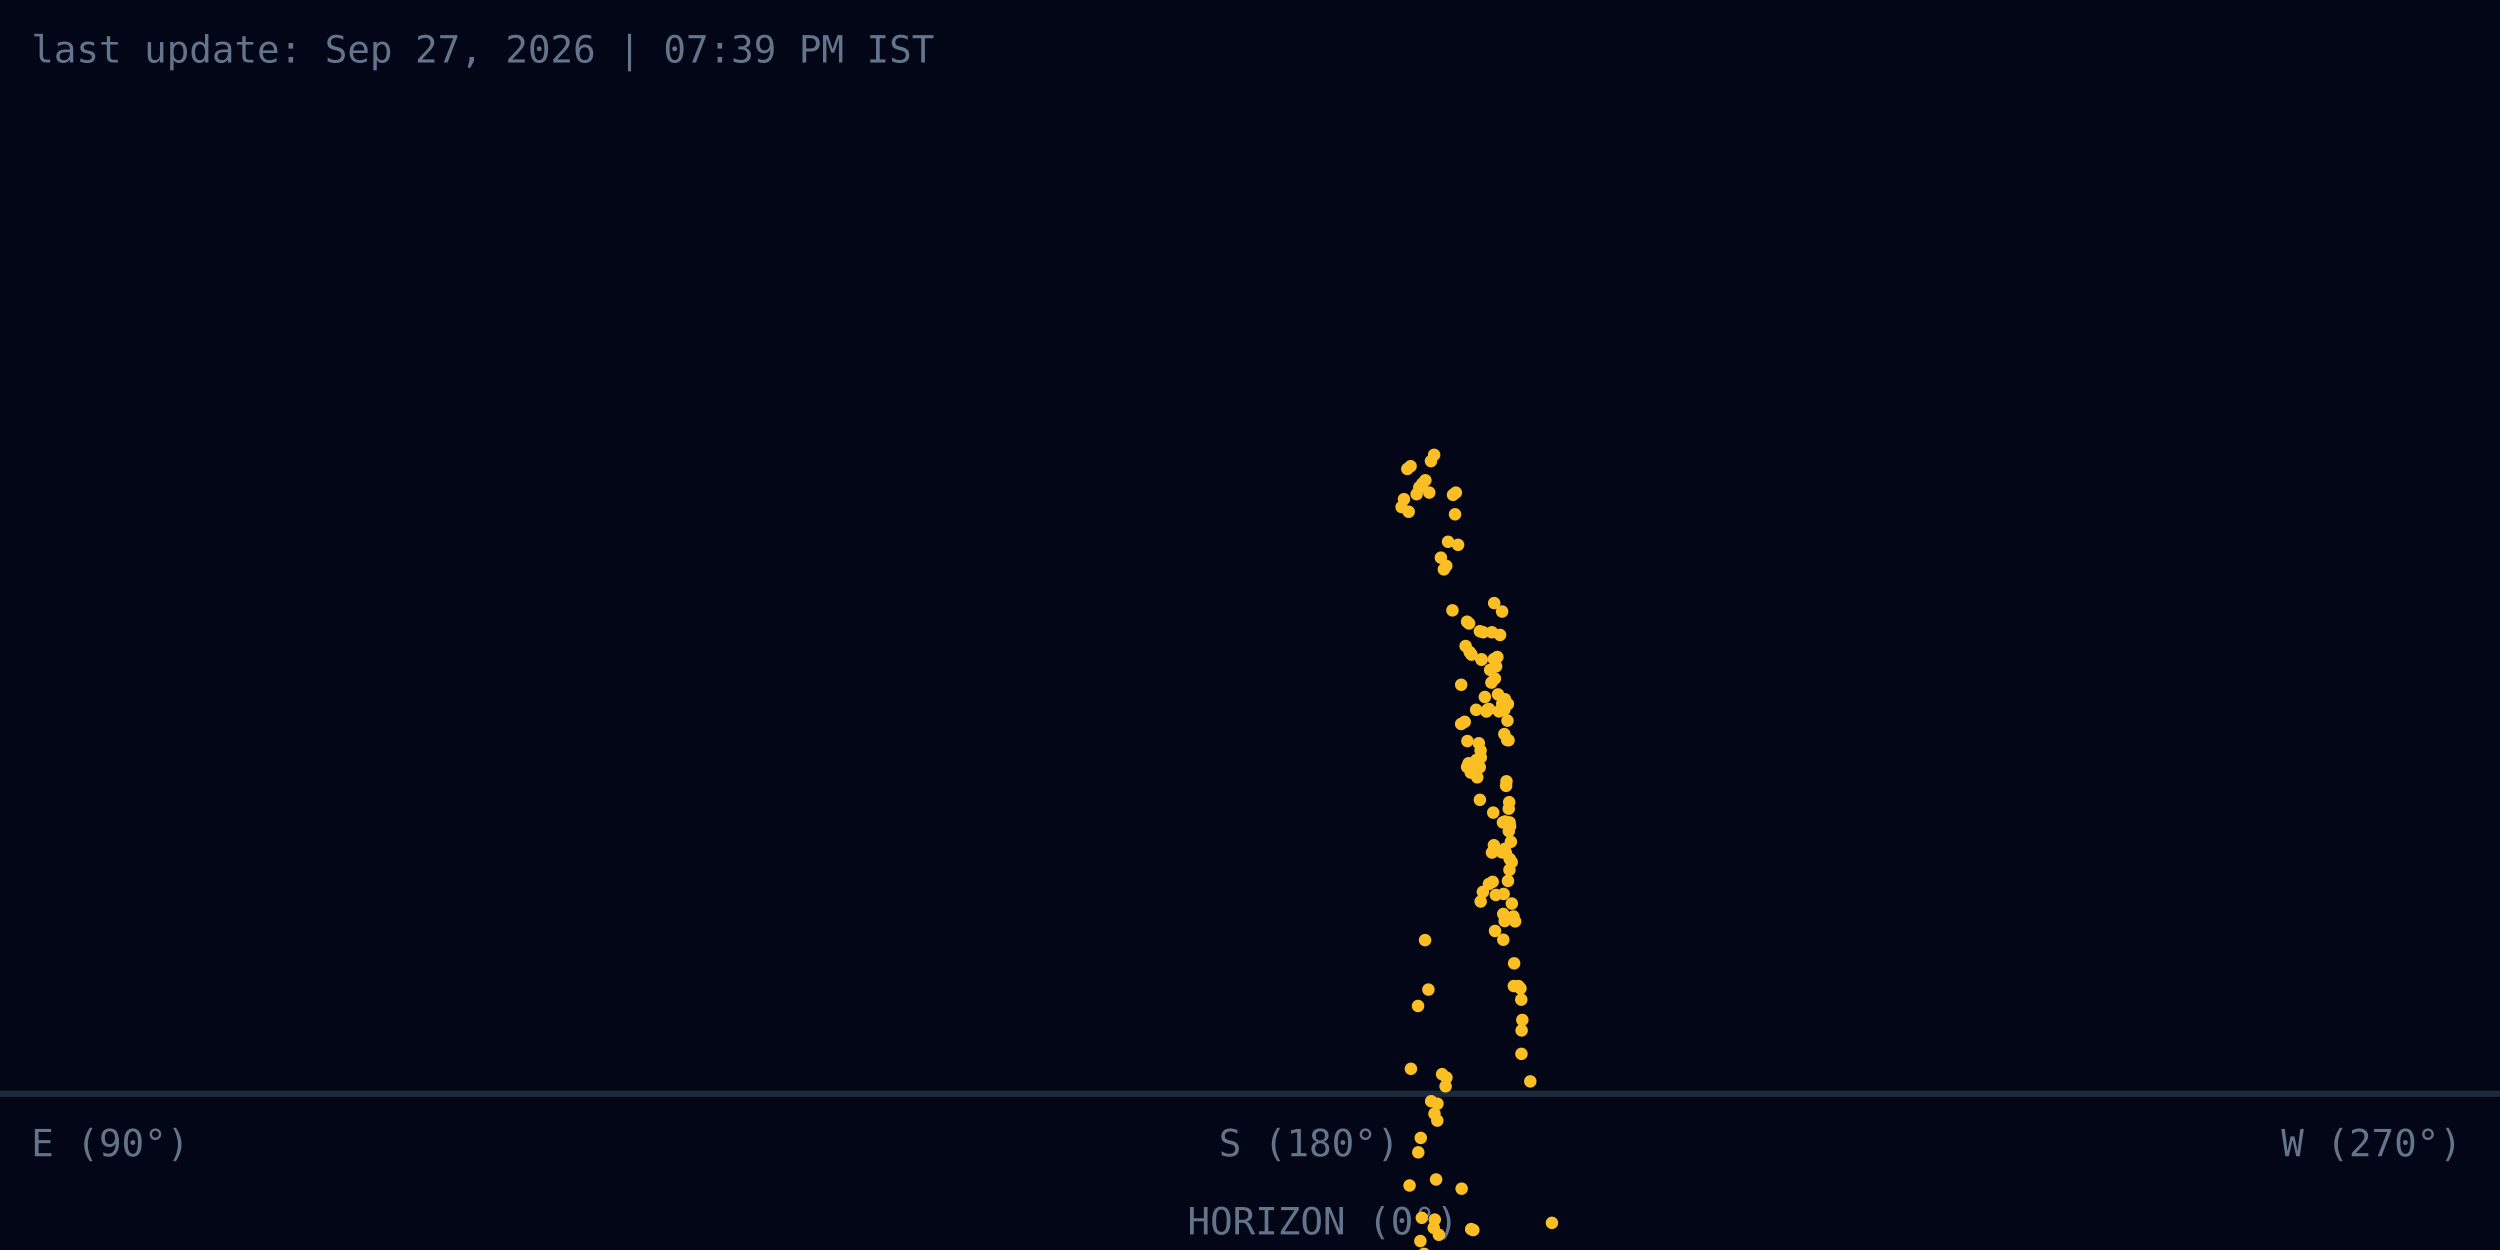
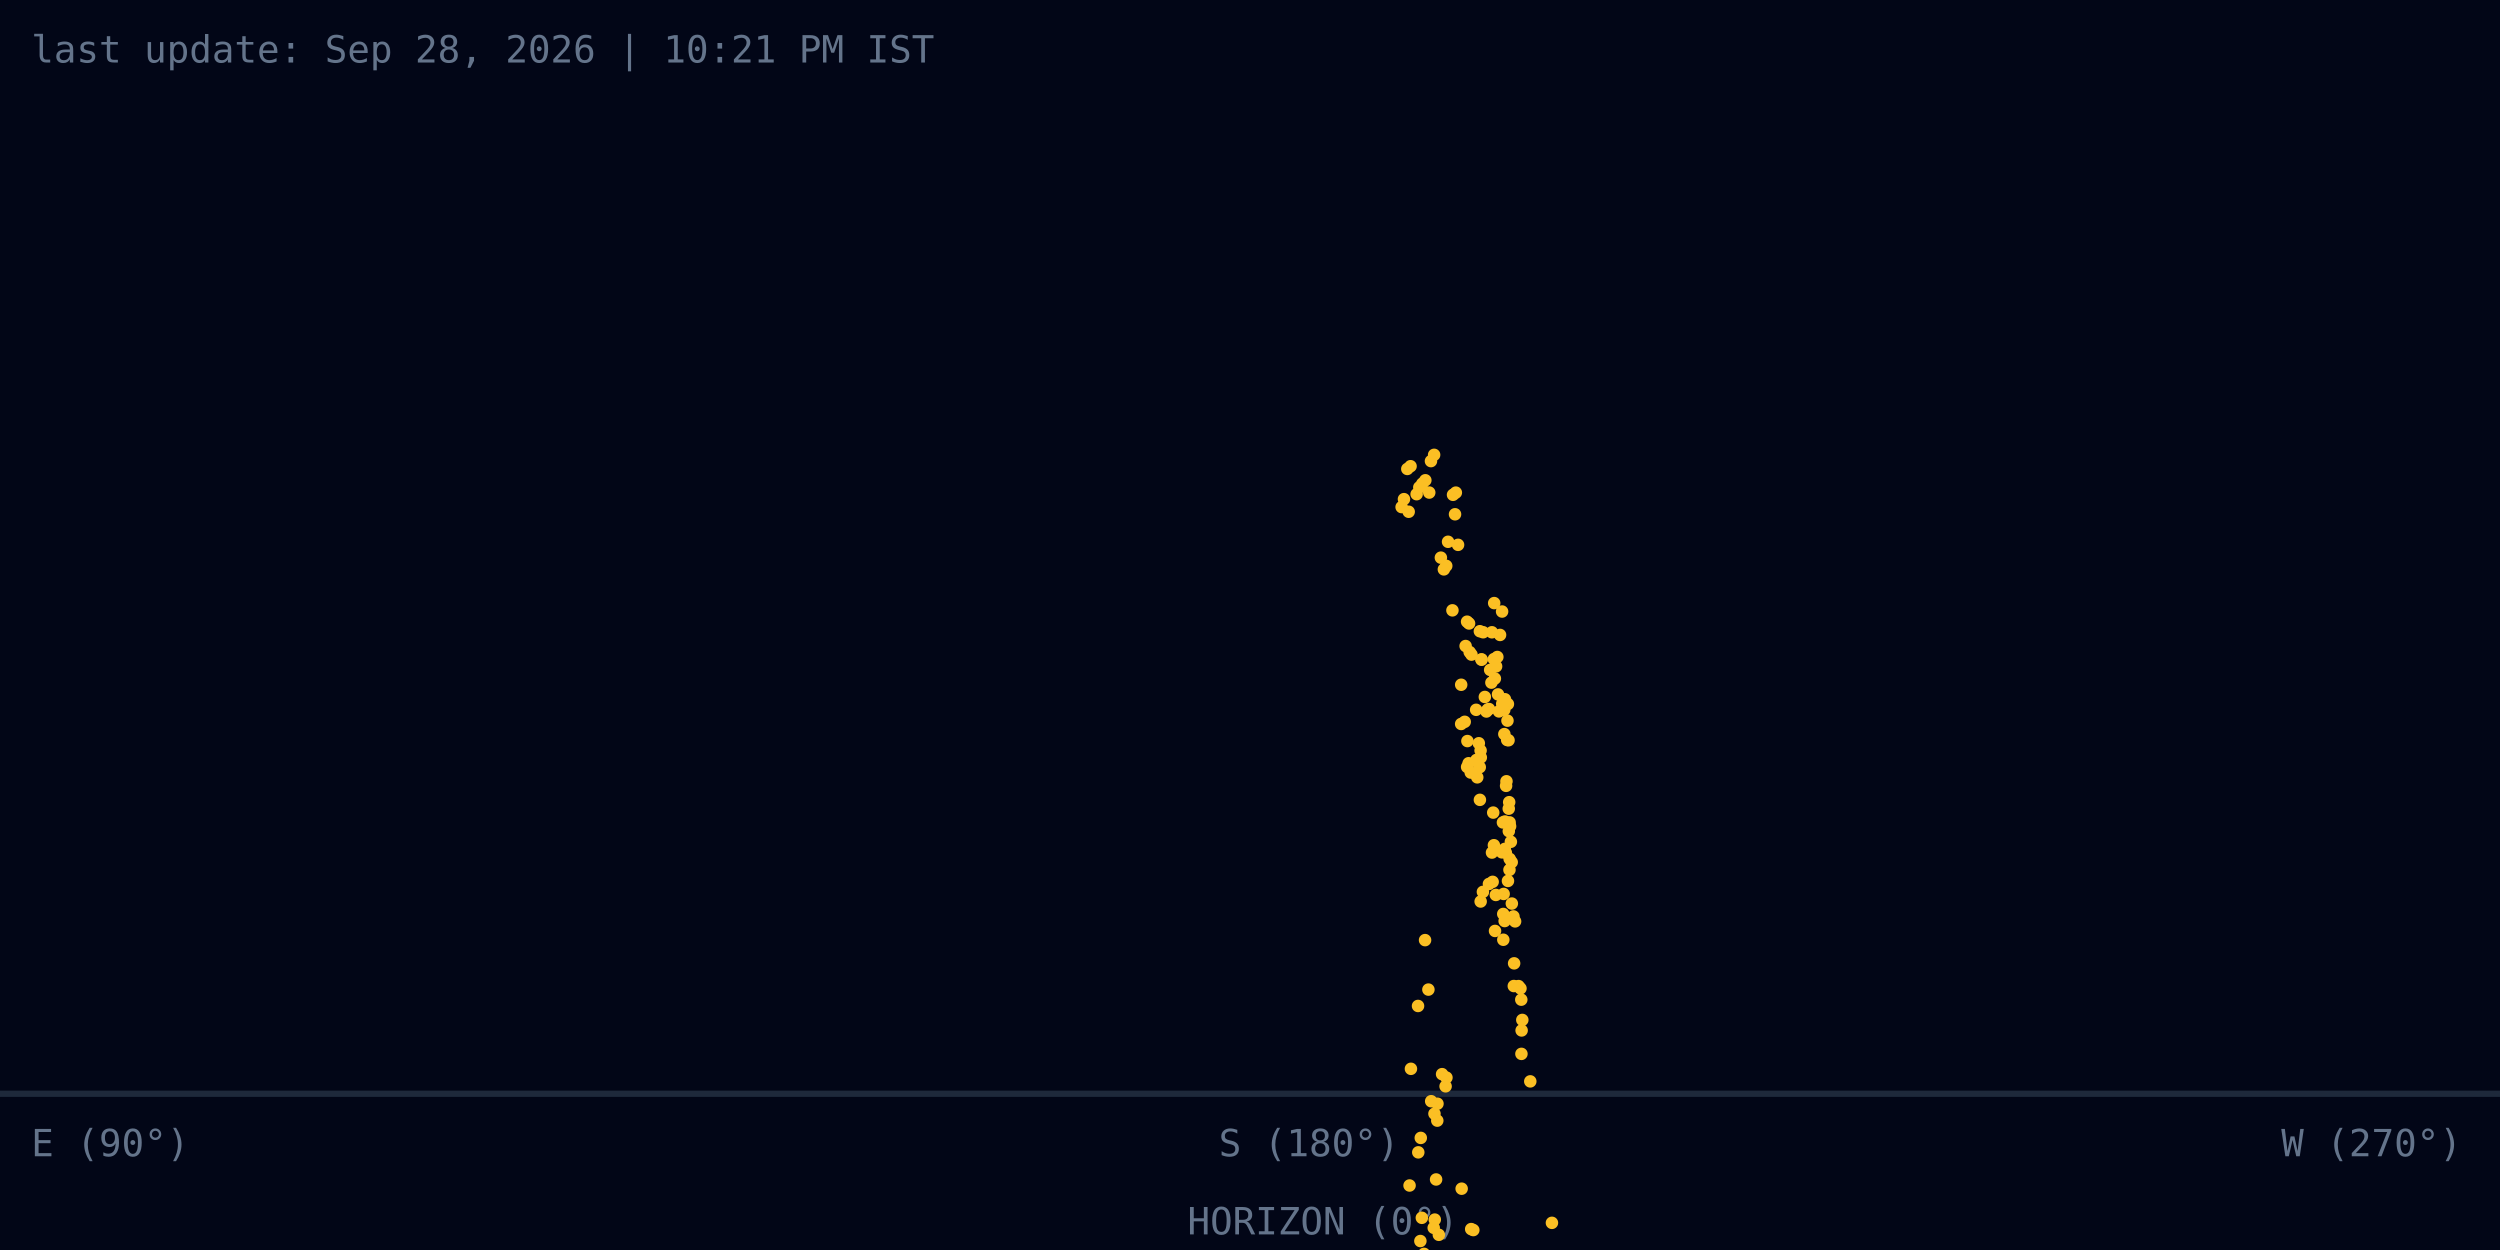
<svg xmlns="http://www.w3.org/2000/svg" width="800" height="400" viewBox="0 0 800 400">
  <rect width="800" height="400" fill="#020617" />
-   <text id="last-update" x="10" y="20" fill="#64748b" font-family="monospace">last update: Sep 27, 2026 | 07:39 PM IST</text>
+   <text id="last-update" x="10" y="20" fill="#64748b" font-family="monospace">last update: Sep 28, 2026 | 10:21 PM IST</text>
  <line x1="0" y1="350" x2="800" y2="350" stroke="#1e293b" stroke-width="2" />
  <text x="380" y="395" fill="#64748b" font-size="12" font-family="monospace">HORIZON (0°)</text>
  <text x="730" y="370" fill="#64748b" font-size="12" font-family="monospace">W (270°)</text>
  <text x="390" y="370" fill="#64748b" font-size="12" font-family="monospace">S (180°)</text>
  <text x="10" y="370" fill="#64748b" font-size="12" font-family="monospace">E (90°)</text>
  <g id="analemma-points">
    <circle cx=" 465.61" cy=" 164.57" r="2" fill="#fbbf24">
 </circle>
    <circle cx=" 467.57" cy=" 231.67" r="2" fill="#fbbf24">
 </circle>
    <circle cx=" 467.58" cy=" 219.12" r="2" fill="#fbbf24">
 </circle>
    <circle cx=" 468.71" cy=" 230.98" r="2" fill="#fbbf24">
 </circle>
    <circle cx=" 469.57" cy=" 237.14" r="2" fill="#fbbf24">
 </circle>
    <circle cx=" 469.00" cy=" 206.73" r="2" fill="#fbbf24">
 </circle>
    <circle cx=" 469.47" cy=" 198.94" r="2" fill="#fbbf24">
 </circle>
    <circle cx=" 470.10" cy=" 199.51" r="2" fill="#fbbf24">
 </circle>
    <circle cx=" 474.53" cy=" 285.41" r="2" fill="#fbbf24">
 </circle>
    <circle cx=" 472.47" cy=" 243.18" r="2" fill="#fbbf24">
 </circle>
    <circle cx=" 473.57" cy=" 255.95" r="2" fill="#fbbf24">
 </circle>
    <circle cx=" 473.22" cy=" 237.84" r="2" fill="#fbbf24">
 </circle>
    <circle cx=" 473.79" cy=" 240.17" r="2" fill="#fbbf24">
 </circle>
    <circle cx=" 473.56" cy=" 201.99" r="2" fill="#fbbf24">
 </circle>
    <circle cx=" 474.09" cy=" 210.99" r="2" fill="#fbbf24">
 </circle>
    <circle cx=" 478.41" cy=" 297.90" r="2" fill="#fbbf24">
 </circle>
    <circle cx=" 477.65" cy=" 282.19" r="2" fill="#fbbf24">
 </circle>
    <circle cx=" 477.44" cy=" 272.82" r="2" fill="#fbbf24">
 </circle>
    <circle cx=" 478.67" cy=" 286.38" r="2" fill="#fbbf24">
 </circle>
    <circle cx=" 478.05" cy=" 270.47" r="2" fill="#fbbf24">
 </circle>
    <circle cx=" 476.85" cy=" 214.37" r="2" fill="#fbbf24">
 </circle>
    <circle cx=" 477.25" cy=" 218.44" r="2" fill="#fbbf24">
 </circle>
    <circle cx=" 481.06" cy=" 300.72" r="2" fill="#fbbf24">
 </circle>
    <circle cx=" 481.04" cy=" 292.47" r="2" fill="#fbbf24">
 </circle>
    <circle cx=" 481.49" cy=" 294.73" r="2" fill="#fbbf24">
 </circle>
    <circle cx=" 481.17" cy=" 286.06" r="2" fill="#fbbf24">
 </circle>
    <circle cx=" 479.37" cy=" 222.21" r="2" fill="#fbbf24">
 </circle>
    <circle cx=" 479.67" cy=" 227.65" r="2" fill="#fbbf24">
 </circle>
    <circle cx=" 498.29" cy=" 411.31" r="2" fill="#fbbf24">
 </circle>
    <circle cx=" 498.34" cy=" 411.53" r="2" fill="#fbbf24">
 </circle>
    <circle cx=" 484.42" cy=" 315.53" r="2" fill="#fbbf24">
 </circle>
    <circle cx=" 486.86" cy=" 337.24" r="2" fill="#fbbf24">
 </circle>
    <circle cx=" 481.87" cy=" 272.88" r="2" fill="#fbbf24">
 </circle>
    <circle cx=" 482.55" cy=" 281.90" r="2" fill="#fbbf24">
 </circle>
    <circle cx=" 481.19" cy=" 226.61" r="2" fill="#fbbf24">
 </circle>
    <circle cx=" 481.39" cy=" 234.91" r="2" fill="#fbbf24">
 </circle>
    <circle cx=" 486.92" cy=" 329.74" r="2" fill="#fbbf24">
 </circle>
    <circle cx=" 483.03" cy=" 278.36" r="2" fill="#fbbf24">
 </circle>
    <circle cx=" 483.79" cy=" 289.14" r="2" fill="#fbbf24">
 </circle>
    <circle cx=" 485.93" cy=" 315.55" r="2" fill="#fbbf24">
 </circle>
    <circle cx=" 484.30" cy=" 293.26" r="2" fill="#fbbf24">
 </circle>
    <circle cx=" 482.30" cy=" 236.80" r="2" fill="#fbbf24">
 </circle>
    <circle cx=" 482.80" cy=" 258.78" r="2" fill="#fbbf24">
 </circle>
    <circle cx=" 501.22" cy=" 413.90" r="2" fill="#fbbf24">
 </circle>
    <circle cx=" 489.69" cy=" 346.04" r="2" fill="#fbbf24">
 </circle>
    <circle cx=" 486.81" cy=" 319.89" r="2" fill="#fbbf24">
 </circle>
    <circle cx=" 484.83" cy=" 294.84" r="2" fill="#fbbf24">
 </circle>
    <circle cx=" 486.55" cy=" 316.29" r="2" fill="#fbbf24">
 </circle>
    <circle cx=" 482.73" cy=" 236.88" r="2" fill="#fbbf24">
 </circle>
    <circle cx=" 483.48" cy=" 269.37" r="2" fill="#fbbf24">
 </circle>
    <circle cx=" 496.62" cy=" 391.31" r="2" fill="#fbbf24">
 </circle>
    <circle cx=" 483.75" cy=" 275.90" r="2" fill="#fbbf24">
 </circle>
    <circle cx=" 483.23" cy=" 264.40" r="2" fill="#fbbf24">
 </circle>
    <circle cx=" 482.94" cy=" 256.70" r="2" fill="#fbbf24">
 </circle>
    <circle cx=" 483.08" cy=" 263.17" r="2" fill="#fbbf24">
 </circle>
    <circle cx=" 482.53" cy=" 225.29" r="2" fill="#fbbf24">
 </circle>
    <circle cx=" 482.39" cy=" 230.61" r="2" fill="#fbbf24">
 </circle>
    <circle cx=" 487.14" cy=" 326.38" r="2" fill="#fbbf24">
 </circle>
    <circle cx=" 482.82" cy=" 265.96" r="2" fill="#fbbf24">
 </circle>
    <circle cx=" 483.09" cy=" 274.84" r="2" fill="#fbbf24">
 </circle>
    <circle cx=" 482.07" cy=" 250.01" r="2" fill="#fbbf24">
 </circle>
    <circle cx=" 481.95" cy=" 251.47" r="2" fill="#fbbf24">
 </circle>
    <circle cx=" 481.58" cy=" 223.76" r="2" fill="#fbbf24">
 </circle>
    <circle cx=" 481.36" cy=" 227.15" r="2" fill="#fbbf24">
 </circle>
    <circle cx=" 484.52" cy=" 308.27" r="2" fill="#fbbf24">
 </circle>
    <circle cx=" 481.59" cy=" 262.88" r="2" fill="#fbbf24">
 </circle>
    <circle cx=" 480.71" cy=" 225.23" r="2" fill="#fbbf24">
 </circle>
    <circle cx=" 481.54" cy=" 271.65" r="2" fill="#fbbf24">
 </circle>
    <circle cx=" 480.94" cy=" 263.18" r="2" fill="#fbbf24">
 </circle>
    <circle cx=" 480.67" cy=" 195.69" r="2" fill="#fbbf24">
 </circle>
    <circle cx=" 480.02" cy=" 203.18" r="2" fill="#fbbf24">
 </circle>
    <circle cx=" 480.62" cy=" 272.75" r="2" fill="#fbbf24">
 </circle>
    <circle cx=" 479.15" cy=" 210.24" r="2" fill="#fbbf24">
 </circle>
    <circle cx=" 478.75" cy=" 213.23" r="2" fill="#fbbf24">
 </circle>
    <circle cx=" 478.36" cy=" 217.14" r="2" fill="#fbbf24">
 </circle>
    <circle cx=" 478.05" cy=" 210.91" r="2" fill="#fbbf24">
 </circle>
    <circle cx=" 478.14" cy=" 192.99" r="2" fill="#fbbf24">
 </circle>
    <circle cx=" 477.41" cy=" 202.33" r="2" fill="#fbbf24">
 </circle>
    <circle cx=" 477.83" cy=" 260.03" r="2" fill="#fbbf24">
 </circle>
    <circle cx=" 476.48" cy=" 226.89" r="2" fill="#fbbf24">
 </circle>
    <circle cx=" 476.07" cy=" 227.06" r="2" fill="#fbbf24">
 </circle>
    <circle cx=" 475.66" cy=" 227.68" r="2" fill="#fbbf24">
 </circle>
    <circle cx=" 475.15" cy=" 223.03" r="2" fill="#fbbf24">
 </circle>
    <circle cx=" 474.61" cy=" 202.32" r="2" fill="#fbbf24">
 </circle>
    <circle cx=" 474.09" cy=" 211.11" r="2" fill="#fbbf24">
 </circle>
    <circle cx=" 476.46" cy=" 282.87" r="2" fill="#fbbf24">
 </circle>
    <circle cx=" 473.86" cy=" 242.39" r="2" fill="#fbbf24">
 </circle>
    <circle cx=" 473.52" cy=" 245.50" r="2" fill="#fbbf24">
 </circle>
    <circle cx=" 472.37" cy=" 227.14" r="2" fill="#fbbf24">
 </circle>
    <circle cx=" 472.72" cy=" 248.75" r="2" fill="#fbbf24">
 </circle>
    <circle cx=" 470.88" cy=" 209.48" r="2" fill="#fbbf24">
 </circle>
    <circle cx=" 470.29" cy=" 208.66" r="2" fill="#fbbf24">
 </circle>
    <circle cx=" 473.81" cy=" 288.48" r="2" fill="#fbbf24">
 </circle>
    <circle cx=" 470.64" cy=" 247.22" r="2" fill="#fbbf24">
 </circle>
    <circle cx=" 469.96" cy=" 244.24" r="2" fill="#fbbf24">
 </circle>
    <circle cx=" 469.48" cy=" 245.43" r="2" fill="#fbbf24">
 </circle>
    <circle cx=" 466.58" cy=" 174.35" r="2" fill="#fbbf24">
 </circle>
    <circle cx=" 465.87" cy=" 157.64" r="2" fill="#fbbf24">
 </circle>
    <circle cx=" 464.97" cy=" 158.34" r="2" fill="#fbbf24">
 </circle>
    <circle cx=" 464.78" cy=" 195.31" r="2" fill="#fbbf24">
 </circle>
    <circle cx=" 463.38" cy=" 173.37" r="2" fill="#fbbf24">
 </circle>
    <circle cx=" 462.80" cy=" 181.08" r="2" fill="#fbbf24">
 </circle>
    <circle cx=" 462.04" cy=" 182.20" r="2" fill="#fbbf24">
 </circle>
    <circle cx=" 461.08" cy=" 178.45" r="2" fill="#fbbf24">
 </circle>
    <circle cx=" 458.92" cy=" 145.55" r="2" fill="#fbbf24">
 </circle>
    <circle cx=" 457.91" cy=" 147.55" r="2" fill="#fbbf24">
 </circle>
    <circle cx=" 457.36" cy=" 157.62" r="2" fill="#fbbf24">
 </circle>
    <circle cx=" 456.11" cy=" 153.69" r="2" fill="#fbbf24">
 </circle>
    <circle cx=" 455.13" cy=" 154.77" r="2" fill="#fbbf24">
 </circle>
    <circle cx=" 454.18" cy=" 155.94" r="2" fill="#fbbf24">
 </circle>
    <circle cx=" 453.32" cy=" 158.14" r="2" fill="#fbbf24">
 </circle>
    <circle cx=" 451.38" cy=" 149.19" r="2" fill="#fbbf24">
 </circle>
    <circle cx=" 450.34" cy=" 150.06" r="2" fill="#fbbf24">
 </circle>
    <circle cx=" 450.78" cy=" 163.76" r="2" fill="#fbbf24">
 </circle>
    <circle cx=" 449.27" cy=" 159.73" r="2" fill="#fbbf24">
 </circle>
    <circle cx=" 448.52" cy=" 162.26" r="2" fill="#fbbf24">
 </circle>
    <circle cx=" 20.26" cy=" 571.97" r="2" fill="#fbbf24">
 </circle>
    <circle cx=" 74.33" cy=" 546.37" r="2" fill="#fbbf24">
 </circle>
    <circle cx=" 471.46" cy=" 393.62" r="2" fill="#fbbf24">
 </circle>
    <circle cx=" 470.78" cy=" 393.31" r="2" fill="#fbbf24">
 </circle>
    <circle cx=" 495.37" cy=" 503.27" r="2" fill="#fbbf24">
 </circle>
    <circle cx=" 467.73" cy=" 380.38" r="2" fill="#fbbf24">
 </circle>
    <circle cx=" 462.86" cy=" 344.83" r="2" fill="#fbbf24">
 </circle>
    <circle cx=" 462.59" cy=" 347.62" r="2" fill="#fbbf24">
 </circle>
    <circle cx=" 461.47" cy=" 343.73" r="2" fill="#fbbf24">
 </circle>
    <circle cx=" 456.02" cy=" 300.84" r="2" fill="#fbbf24">
 </circle>
    <circle cx=" 457.09" cy=" 316.67" r="2" fill="#fbbf24">
 </circle>
    <circle cx=" 469.47" cy=" 420.03" r="2" fill="#fbbf24">
 </circle>
    <circle cx=" 459.99" cy=" 353.19" r="2" fill="#fbbf24">
 </circle>
    <circle cx=" 459.93" cy=" 358.60" r="2" fill="#fbbf24">
 </circle>
    <circle cx=" 459.03" cy=" 356.39" r="2" fill="#fbbf24">
 </circle>
    <circle cx=" 457.98" cy=" 352.39" r="2" fill="#fbbf24">
 </circle>
    <circle cx=" 453.77" cy=" 321.91" r="2" fill="#fbbf24">
 </circle>
    <circle cx=" 459.55" cy=" 377.43" r="2" fill="#fbbf24">
 </circle>
    <circle cx=" 471.53" cy=" 461.85" r="2" fill="#fbbf24">
 </circle>
    <circle cx=" 460.43" cy=" 395.14" r="2" fill="#fbbf24">
 </circle>
    <circle cx=" 459.13" cy=" 390.27" r="2" fill="#fbbf24">
 </circle>
    <circle cx=" 458.79" cy=" 392.90" r="2" fill="#fbbf24">
 </circle>
    <circle cx=" 454.65" cy=" 364.13" r="2" fill="#fbbf24">
 </circle>
    <circle cx=" 451.50" cy=" 342.02" r="2" fill="#fbbf24">
 </circle>
    <circle cx=" 453.85" cy=" 368.75" r="2" fill="#fbbf24">
 </circle>
    <circle cx=" 467.51" cy=" 471.07" r="2" fill="#fbbf24">
 </circle>
    <circle cx=" 454.99" cy=" 389.70" r="2" fill="#fbbf24">
 </circle>
    <circle cx=" 455.71" cy=" 401.24" r="2" fill="#fbbf24">
 </circle>
    <circle cx=" 454.52" cy=" 397.13" r="2" fill="#fbbf24">
 </circle>
    <circle cx=" 455.98" cy=" 414.56" r="2" fill="#fbbf24">
 </circle>
    <circle cx=" 451.06" cy=" 379.36" r="2" fill="#fbbf24">
 </circle>
    <circle cx=" 455.70" cy=" 423.59" r="2" fill="#fbbf24">
 </circle>
+     <circle cx=" 482.79" cy=" 553.38" r="2" fill="#fbbf24">
+  </circle>
  </g>
</svg>
